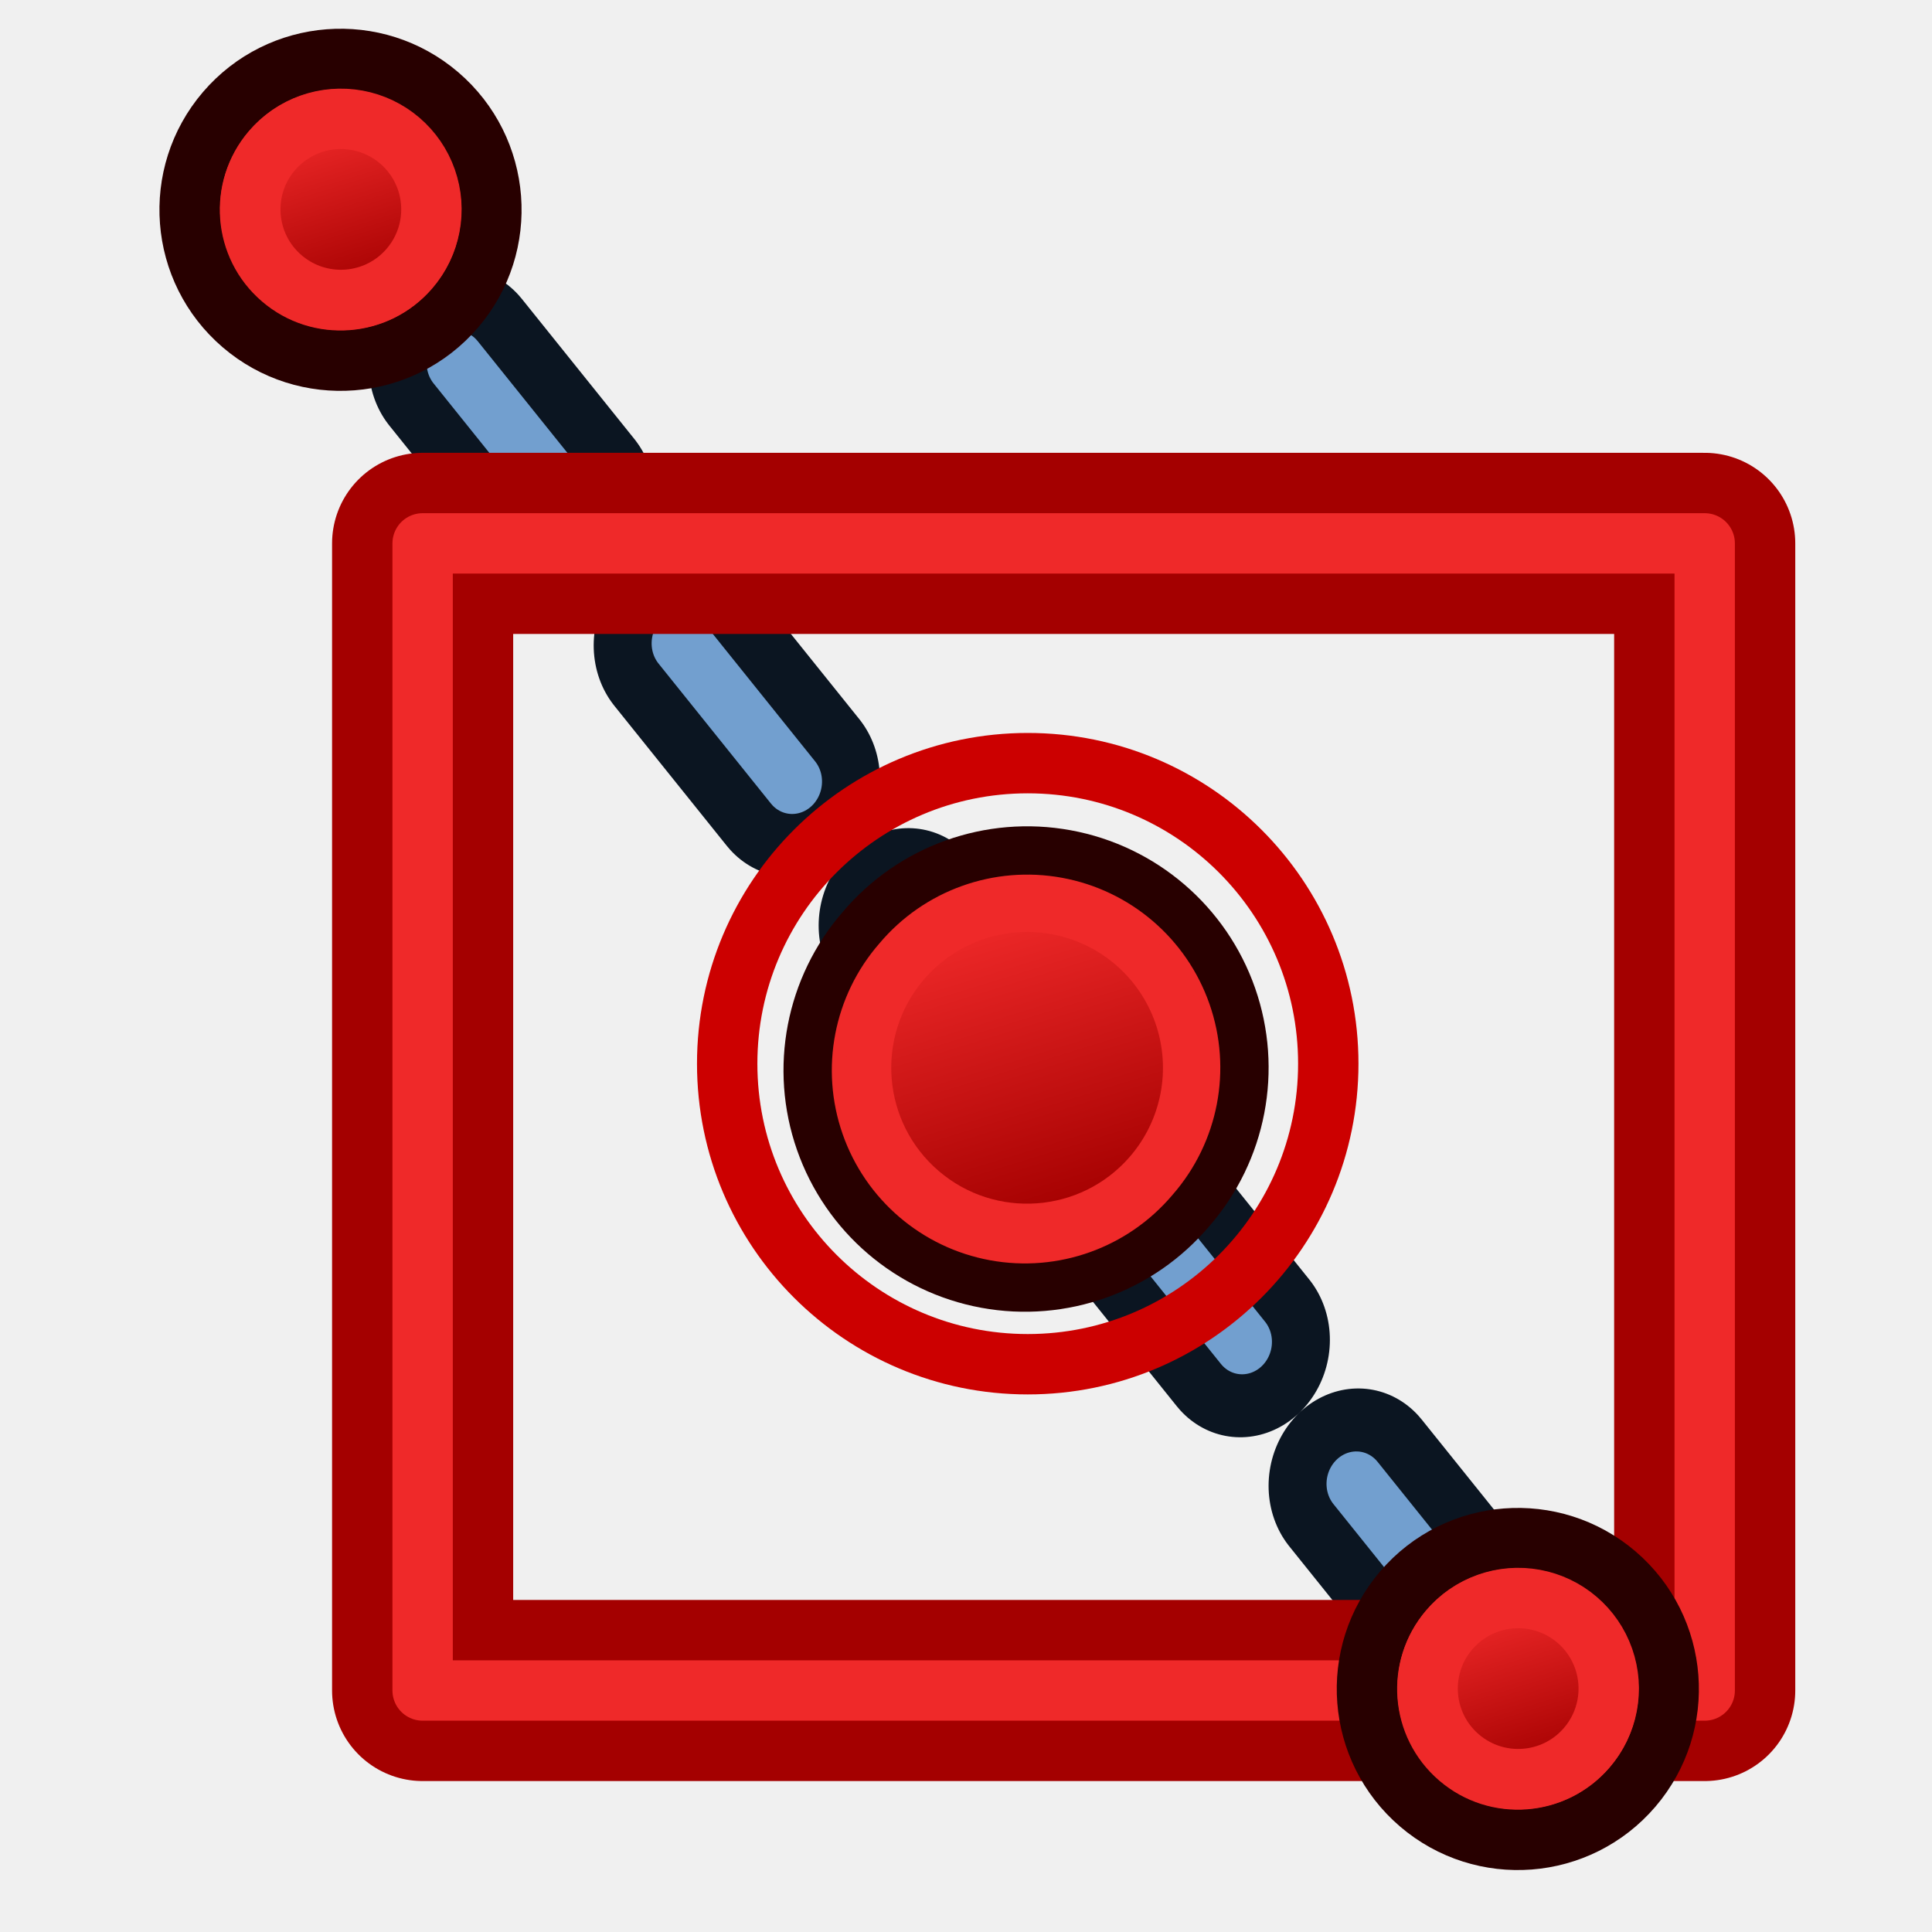
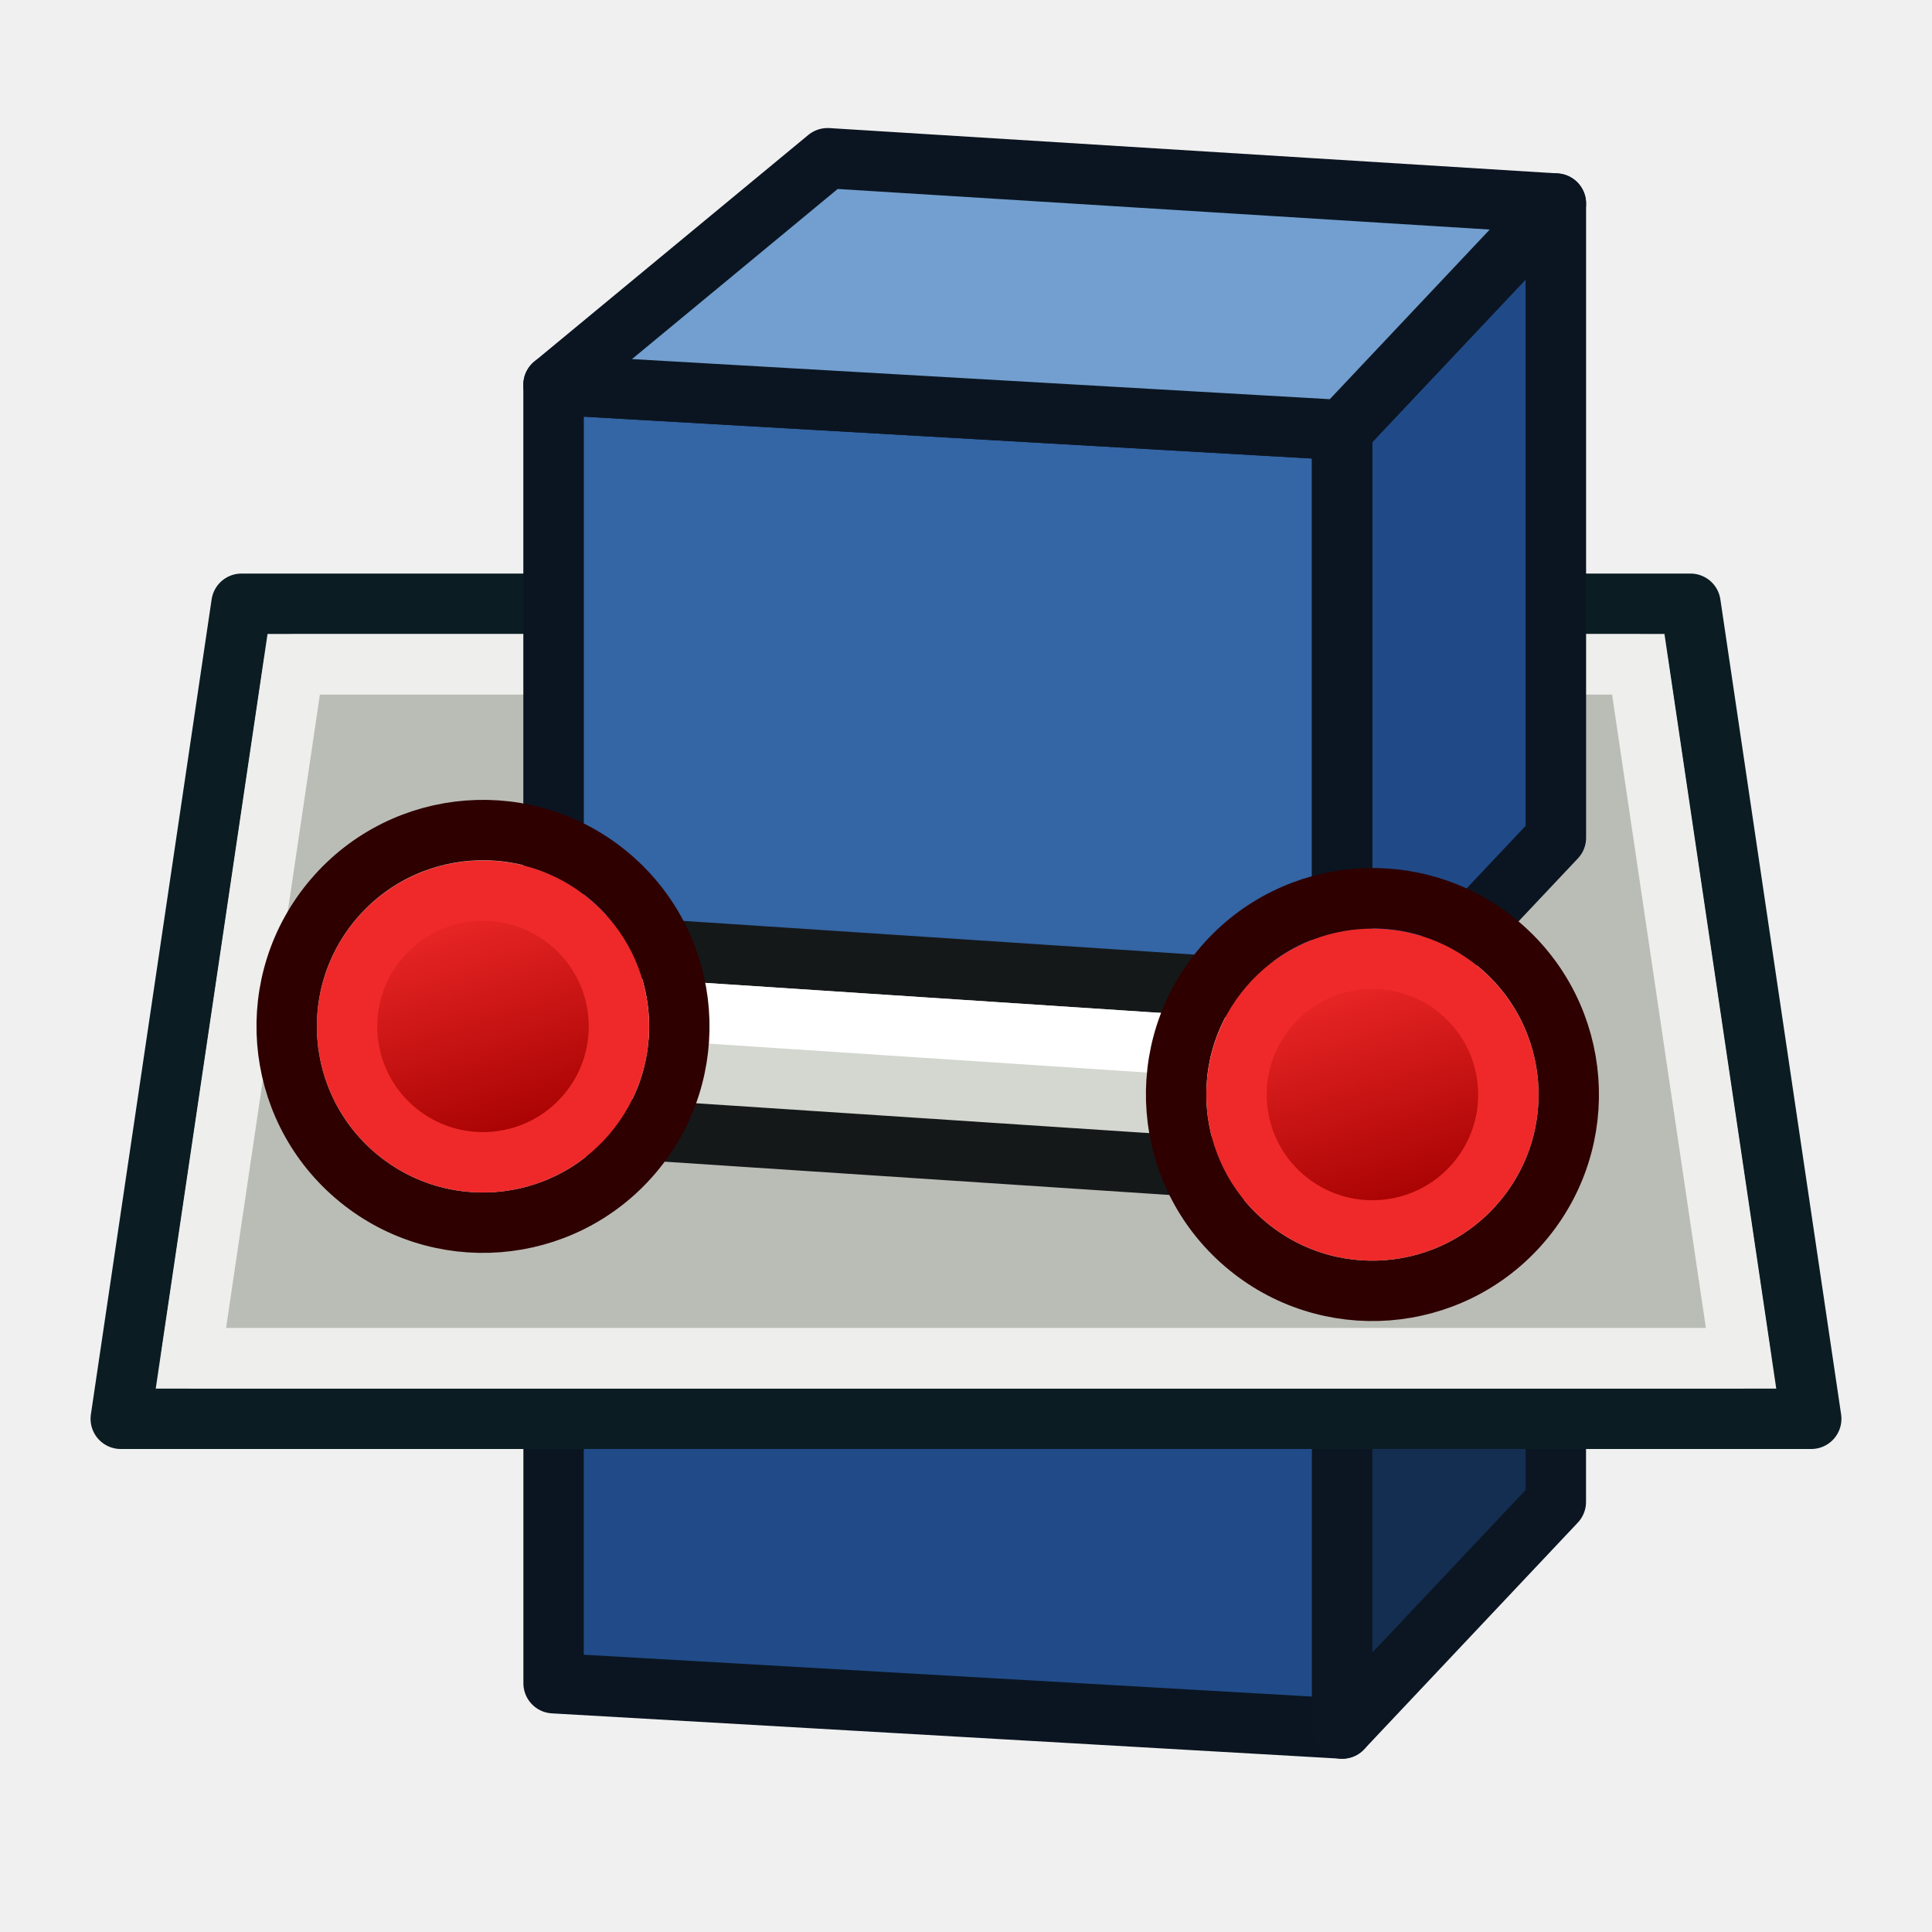
- <svg xmlns="http://www.w3.org/2000/svg" xmlns:xlink="http://www.w3.org/1999/xlink" width="64px" height="64px" id="svg2682" version="1.1">
-   <defs id="defs2684">
-     <linearGradient id="linearGradient3963">
-       <stop style="stop-color:#3465a4;stop-opacity:1;" offset="0" id="stop3965" />
-       <stop style="stop-color:#729fcf;stop-opacity:1" offset="1" id="stop3967" />
+ <svg xmlns="http://www.w3.org/2000/svg" xmlns:xlink="http://www.w3.org/1999/xlink" width="64" height="64" id="svg2869" version="1.1" viewBox="0 0 64 64">
+   <defs id="defs2871">
+     <linearGradient id="linearGradient5">
+       <stop style="stop-color:#ef2929;stop-opacity:1;" offset="0" id="stop19" />
+       <stop style="stop-color:#ef2929;stop-opacity:0;" offset="1" id="stop20" />
    </linearGradient>
+     <linearGradient id="swatch18">
+       <stop style="stop-color:#ef2929;stop-opacity:1;" offset="0" id="stop18" />
+     </linearGradient>
+     <linearGradient id="swatch15">
+       <stop style="stop-color:#3d0000;stop-opacity:1;" offset="0" id="stop15" />
+     </linearGradient>
+     <linearGradient id="linearGradient5-1">
+       <stop style="stop-color:#ef2929;stop-opacity:1;" offset="0" id="stop5" />
+       <stop style="stop-color:#ef2929;stop-opacity:0;" offset="1" id="stop6" />
+     </linearGradient>
+     <linearGradient id="linearGradient3836-9">
+       <stop style="stop-color:#a40000;stop-opacity:1" offset="0" id="stop3838-8" />
+       <stop style="stop-color:#ef2929;stop-opacity:1" offset="1" id="stop3840-1" />
+     </linearGradient>
+     <linearGradient id="linearGradient3836-9-3">
+       <stop style="stop-color:#a40000;stop-opacity:1" offset="0" id="stop3838-8-5" />
+       <stop style="stop-color:#ef2929;stop-opacity:1" offset="1" id="stop3840-1-6" />
+     </linearGradient>
+     <linearGradient id="linearGradient2">
+       <stop style="stop-color:#73d216;stop-opacity:1;" offset="0" id="stop1" />
+       <stop style="stop-color:#8ae234;stop-opacity:1;" offset="1" id="stop2" />
+     </linearGradient>
+     <linearGradient xlink:href="#linearGradient3815" id="linearGradient3856" gradientUnits="userSpaceOnUse" x1="80" y1="58" x2="79" y2="42" gradientTransform="translate(2.571441,-4.982496)" />
+     <linearGradient id="linearGradient3815">
+       <stop style="stop-color:#3465a4;stop-opacity:1" offset="0" id="stop3817" />
+       <stop style="stop-color:#729fcf;stop-opacity:1" offset="1" id="stop3819" />
+     </linearGradient>
+     <linearGradient xlink:href="#linearGradient3841" id="linearGradient3858" gradientUnits="userSpaceOnUse" x1="109" y1="51" x2="105" y2="38" gradientTransform="translate(2.571441,-4.982496)" />
    <linearGradient id="linearGradient3841">
      <stop style="stop-color:#204a87;stop-opacity:1" offset="0" id="stop3843" />
      <stop style="stop-color:#3465a4;stop-opacity:1" offset="1" id="stop3845" />
    </linearGradient>
-     <linearGradient id="linearGradient3815">
-       <stop style="stop-color:#3465a4;stop-opacity:1" offset="0" id="stop3817" />
-       <stop style="stop-color:#729fcf;stop-opacity:1" offset="1" id="stop3819" />
-     </linearGradient>
-     <linearGradient id="linearGradient3593">
-       <stop style="stop-color:#c8e0f9;stop-opacity:1;" offset="0" id="stop3595" />
-       <stop style="stop-color:#637dca;stop-opacity:1;" offset="1" id="stop3597" />
-     </linearGradient>
-     <linearGradient id="linearGradient3864">
-       <stop id="stop3866" offset="0" style="stop-color:#71b2f8;stop-opacity:1;" />
-       <stop id="stop3868" offset="1" style="stop-color:#002795;stop-opacity:1;" />
-     </linearGradient>
-     <radialGradient xlink:href="#linearGradient3864" id="radialGradient3000" gradientUnits="userSpaceOnUse" gradientTransform="matrix(0.1810953,0.09137083,-0.157871,0.3246933,32.46475,9.281191)" cx="51.105" cy="23.807" fx="51.105" fy="23.807" r="19.571" />
-     <radialGradient xlink:href="#linearGradient3593" id="radialGradient3003" gradientUnits="userSpaceOnUse" gradientTransform="matrix(2.371772,-0.01625344,0.00868111,1.016118,-99.60601,-11.43255)" cx="48.288" cy="46.746" fx="48.288" fy="46.746" r="19.571" />
-     <radialGradient xlink:href="#linearGradient3593" id="radialGradient3006" gradientUnits="userSpaceOnUse" gradientTransform="matrix(0.9621382,0,0,0.9621382,-277.8566,12.82226)" cx="317.682" cy="35.227" fx="317.682" fy="35.227" r="19.571" />
-     <radialGradient xlink:href="#linearGradient3593" id="radialGradient3009" gradientUnits="userSpaceOnUse" gradientTransform="matrix(0.9621382,0,0,0.9621382,-309.8258,8.36144)" cx="330.638" cy="39.963" fx="330.638" fy="39.963" r="19.571" />
-     <radialGradient xlink:href="#linearGradient3144" id="radialGradient3016" gradientUnits="userSpaceOnUse" gradientTransform="matrix(1,0,0,0.6985294,0,202.8286)" cx="225.264" cy="672.797" fx="225.264" fy="672.797" r="34.345" />
-     <linearGradient id="linearGradient3144">
-       <stop style="stop-color:#ffffff;stop-opacity:1;" offset="0" id="stop3146" />
-       <stop style="stop-color:#ffffff;stop-opacity:0;" offset="1" id="stop3148" />
-     </linearGradient>
-     <radialGradient xlink:href="#linearGradient3144" id="radialGradient3803" gradientUnits="userSpaceOnUse" gradientTransform="matrix(1,0,0,0.6985294,0,202.8286)" cx="225.264" cy="672.797" fx="225.264" fy="672.797" r="34.345" />
-     <radialGradient xlink:href="#linearGradient3864" id="radialGradient3807" gradientUnits="userSpaceOnUse" gradientTransform="matrix(2.23059,-0.01528594,0.00816436,0.9556325,-83.9813,-71.59855)" cx="48.288" cy="46.746" fx="48.288" fy="46.746" r="19.571" />
-     <radialGradient xlink:href="#linearGradient3144" id="radialGradient3821" gradientUnits="userSpaceOnUse" gradientTransform="matrix(1,0,0,0.6985294,0,202.8286)" cx="225.264" cy="672.797" fx="225.264" fy="672.797" r="34.345" />
-     <radialGradient xlink:href="#linearGradient3144-7" id="radialGradient3821-5" gradientUnits="userSpaceOnUse" gradientTransform="matrix(1,0,0,0.6985294,0,202.8286)" cx="225.264" cy="672.797" fx="225.264" fy="672.797" r="34.345" />
-     <linearGradient id="linearGradient3144-7">
-       <stop style="stop-color:#ffffff;stop-opacity:1;" offset="0" id="stop3146-1" />
-       <stop style="stop-color:#ffffff;stop-opacity:0;" offset="1" id="stop3148-6" />
-     </linearGradient>
-     <radialGradient xlink:href="#linearGradient3144-7" id="radialGradient3803-9" gradientUnits="userSpaceOnUse" gradientTransform="matrix(1,0,0,0.6985294,0,202.8286)" cx="225.264" cy="672.797" fx="225.264" fy="672.797" r="34.345" />
-     <linearGradient xlink:href="#linearGradient3815" id="linearGradient3821" x1="80" y1="58" x2="79" y2="42" gradientUnits="userSpaceOnUse" />
-     <linearGradient xlink:href="#linearGradient3841" id="linearGradient3847" x1="109" y1="51" x2="105" y2="38" gradientUnits="userSpaceOnUse" />
-     <linearGradient y2="5" x2="-22" y1="18" x1="-18" gradientUnits="userSpaceOnUse" id="linearGradient3203" xlink:href="#linearGradient3836-9-3-7-2-7" />
-     <linearGradient id="linearGradient3836-9-3-7-2-7">
-       <stop style="stop-color:#a40000;stop-opacity:1" offset="0" id="stop3838-8-5-4-4-6" />
-       <stop style="stop-color:#ef2929;stop-opacity:1" offset="1" id="stop3840-1-6-0-5-1" />
-     </linearGradient>
-     <linearGradient y2="5" x2="-22" y1="18" x1="-18" gradientUnits="userSpaceOnUse" id="linearGradient3070" xlink:href="#linearGradient3836-9-3-7-2-7" gradientTransform="matrix(0.7711485,0,0,0.7711394,-4.409097,2.585905)" />
-     <linearGradient y2="5" x2="-22" y1="18" x1="-18" gradientUnits="userSpaceOnUse" id="linearGradient3070-4" xlink:href="#linearGradient3836-9-3-7-2-7-0" gradientTransform="matrix(0.7711485,0,0,0.7711394,-4.409097,2.585905)" />
-     <linearGradient id="linearGradient3836-9-3-7-2-7-0">
-       <stop style="stop-color:#a40000;stop-opacity:1" offset="0" id="stop3838-8-5-4-4-6-9" />
-       <stop style="stop-color:#ef2929;stop-opacity:1" offset="1" id="stop3840-1-6-0-5-1-4" />
-     </linearGradient>
-     <linearGradient y2="5" x2="-22" y1="18" x1="-18" gradientTransform="matrix(0.7711485,0,0,0.7711394,-4.409097,2.585905)" gradientUnits="userSpaceOnUse" id="linearGradient3898" xlink:href="#linearGradient3836-9-3-7-2-7-0" />
-     <linearGradient xlink:href="#linearGradient3963" id="linearGradient3969" x1="-13" y1="35" x2="-20" y2="38" gradientUnits="userSpaceOnUse" />
+     <linearGradient xlink:href="#linearGradient3836-9-3" id="linearGradient1" gradientUnits="userSpaceOnUse" gradientTransform="matrix(0.8260704,0,0,0.8253345,-4.009808,1.346708)" x1="-18" y1="18" x2="-22" y2="5" />
+     <linearGradient xlink:href="#linearGradient3836-9-3" id="linearGradient4" gradientUnits="userSpaceOnUse" gradientTransform="matrix(0.8260704,0,0,0.8253345,-4.009808,1.346708)" x1="-18" y1="18" x2="-22" y2="5" />
+     <linearGradient xlink:href="#linearGradient3815" id="linearGradient3978" gradientUnits="userSpaceOnUse" x1="-15" y1="37" x2="-19" y2="37" gradientTransform="rotate(15,69.46815,244.3832)" />
+     <linearGradient y2="34.72" x2="54.103" y1="29.28" x1="23.759" gradientTransform="matrix(0,0.2930368,0.2620307,0,23.61502,21.74555)" gradientUnits="userSpaceOnUse" id="linearGradient3012" xlink:href="#linearGradient3895" />
    <linearGradient id="linearGradient3895">
      <stop style="stop-color:#729fcf;stop-opacity:1;" offset="0" id="stop3897" />
      <stop style="stop-color:#204a87;stop-opacity:1;" offset="1" id="stop3899" />
    </linearGradient>
-     <linearGradient y2="5" x2="-22" y1="18" x1="-18" gradientTransform="matrix(0.9372418,0,0,0.9372569,-1.222767,0.7065001)" gradientUnits="userSpaceOnUse" id="linearGradient3148-2" xlink:href="#linearGradient3836-9-3-7-2-7" />
  </defs>
-   <g id="layer1">
-     <g id="g886" transform="matrix(1.056982,1.16553,-1.106138,1.185988,0.6882649,-23.12957)" style="stroke-width:0.627">
-       <path id="path3921" d="m 22,8 34,2" style="fill:none;stroke:#0b1521;stroke-width:3.763;stroke-linecap:round;stroke-linejoin:miter;stroke-miterlimit:4;stroke-dasharray:3.763, 3.763;stroke-dashoffset:0;stroke-opacity:1" />
-       <path id="path3921-4" d="m 22,8 34,2" style="fill:none;stroke:#729fcf;stroke-width:1.254;stroke-linecap:round;stroke-linejoin:miter;stroke-miterlimit:4;stroke-dasharray:3.763, 3.763;stroke-dashoffset:0;stroke-opacity:1" />
+   <g id="layer3" style="display:inline">
+     <path id="path23" d="M 18.338,34.745 V 55.759 L 44.462,57.26 V 36.247 Z" style="display:inline;fill:#204b88;fill-opacity:1;stroke:#0b1521;stroke-width:2;stroke-linecap:butt;stroke-linejoin:round;stroke-opacity:1" />
+     <path id="path24" d="m 44.462,57.26 7.077,-7.507 V 28.74 L 44.462,36.247 Z" style="display:inline;fill:#142e52;fill-opacity:1;stroke:#0b1622;stroke-width:2;stroke-linecap:butt;stroke-linejoin:round;stroke-opacity:1" />
+     <path style="fill:#eeeeec;stroke:#0b1d23;stroke-width:2;stroke-linecap:round;stroke-linejoin:round;fill-opacity:1;stroke-opacity:1" d="M 4,47 H 60 L 56,20 H 8 Z" id="path2" />
+     <path style="fill:#babdb6;stroke:#eeeeec;stroke-width:2;stroke-linecap:round;stroke-linejoin:round;stroke-opacity:1;fill-opacity:1" d="m 9.734,34.01 h 44.531 l 3.404,22.98 H 6.33 Z" id="path22" transform="translate(0,-12)" />
+     <g id="g3849" transform="matrix(0.7538456,0,0,0.7506574,-31.09226,-12.79009)" style="display:inline;stroke-width:1.329">
+       <path id="path3023" d="m 65.571,34.018 v 27.993 l 34.653,2 V 36.018 Z" style="fill:#3465a4;fill-opacity:1;stroke:#0b1521;stroke-width:2.659;stroke-linecap:butt;stroke-linejoin:round;stroke-opacity:1" />
+       <path id="path3025" d="m 100.225,64.01 9.388,-10 V 26.018 l -9.388,10 z" style="fill:#204a87;fill-opacity:1;stroke:#0b1521;stroke-width:2.659;stroke-linecap:butt;stroke-linejoin:round;stroke-opacity:1" />
+       <path id="path3027" d="m 65.571,34.018 12.041,-10 32,2 -9.388,10 z" style="fill:#729fcf;stroke:#0b1521;stroke-width:2.659;stroke-linecap:butt;stroke-linejoin:round;stroke-opacity:1" />
    </g>
-     <g transform="matrix(0.5557578,0,0,0.5557489,22.00765,0.608571)" id="g3797-7-2-9-5-4-8">
-       <path style="fill:#ef2929;stroke:#280000;stroke-width:3.599;stroke-miterlimit:4;stroke-dasharray:none;stroke-opacity:1" id="path4250-6-9-4-1-2-8" d="M -26.134,5.561 A 8.993,8.993 0.02 1 1 -12.472,17.26 8.993,8.993 0.02 1 1 -26.134,5.561 Z" />
-       <path style="fill:url(#linearGradient3898);fill-opacity:1;stroke:#ef2929;stroke-width:3.599;stroke-miterlimit:4;stroke-dasharray:none;stroke-opacity:1" id="path4250-7-0-1-8-7-3-2" d="m -23.405,7.902 a 5.398,5.398 0 1 1 8.2,7.022 5.398,5.398 0 0 1 -8.2,-7.022 z" />
+     <g id="g2" style="display:inline" transform="translate(10.75,9.499977)">
+       <path style="fill:none;stroke:#151819;stroke-width:8;stroke-linecap:round;stroke-linejoin:round;stroke-dasharray:none;stroke-opacity:1;paint-order:markers fill stroke" d="M 7.875,24.75 30.625,26.25" id="path1-4" />
+       <path style="display:inline;fill:none;stroke:#d3d7cf;stroke-width:4;stroke-linecap:round;stroke-linejoin:round;stroke-dasharray:none;paint-order:markers fill stroke" d="M 7.875,24.75 30.625,26.25" id="path1-7-5" />
+       <path style="display:inline;fill:none;stroke:#ffffff;stroke-width:2;stroke-linecap:round;stroke-linejoin:round;stroke-dasharray:none;stroke-opacity:1;paint-order:markers fill stroke" d="M 7.875,23.75 30.625,25.25" id="path1-7-0-5" />
    </g>
-     <g id="g3971" />
-     <g id="g912" transform="matrix(1.117647,0,0,1.117647,24.05883,-7.705885)" style="stroke-width:0.895">
-       <rect transform="scale(-1,1)" y="23" x="-29" height="34" width="38" id="rect3860-36" style="color:#000000;display:inline;overflow:visible;visibility:visible;fill:none;stroke:#a40000;stroke-width:5.368;stroke-linecap:round;stroke-linejoin:round;stroke-miterlimit:4;stroke-dasharray:none;stroke-dashoffset:0;stroke-opacity:1;marker:none;enable-background:accumulate" />
-       <rect transform="scale(-1,1)" y="23" x="-29" height="34" width="38" id="rect3860-3" style="color:#000000;display:inline;overflow:visible;visibility:visible;fill:none;stroke:#ef2929;stroke-width:1.789;stroke-linecap:round;stroke-linejoin:round;stroke-miterlimit:4;stroke-dasharray:none;stroke-dashoffset:0;stroke-opacity:1;marker:none;enable-background:accumulate" />
+     <g transform="matrix(0.7786946,0,0,0.7786945,61.01193,27.8555)" id="g3797-9-5-5-1" style="stroke-width:1.284">
+       <path style="fill:none;stroke:#2e0000;stroke-width:2.568;stroke-miterlimit:4;stroke-dasharray:none;stroke-opacity:1" id="path4250-71-6-6-7" d="M -26.311,5.358 A 8.352,8.352 0.02 1 1 -13.623,16.223 8.352,8.352 0.02 1 1 -26.311,5.358 Z" />
+       <path style="fill:url(#linearGradient1);fill-opacity:1;stroke:#ef2929;stroke-width:2.568;stroke-miterlimit:4;stroke-dasharray:none;stroke-opacity:1" id="path4250-7-3-2-2-1" d="m -24.359,7.036 a 5.782,5.777 0 1 1 8.784,7.516 5.782,5.777 0 0 1 -8.784,-7.516 z" />
    </g>
-     <g transform="matrix(0.5557578,0,0,0.5557489,61.00765,49.60857)" id="g3797-7-2-9-5-4">
-       <path style="fill:#ef2929;stroke:#280000;stroke-width:3.599;stroke-miterlimit:4;stroke-dasharray:none;stroke-opacity:1" id="path4250-6-9-4-1-2" d="M -26.134,5.561 A 8.993,8.993 0.02 1 1 -12.472,17.26 8.993,8.993 0.02 1 1 -26.134,5.561 Z" />
-       <path style="fill:url(#linearGradient3070);fill-opacity:1;stroke:#ef2929;stroke-width:3.599;stroke-miterlimit:4;stroke-dasharray:none;stroke-opacity:1" id="path4250-7-0-1-8-7-3" d="m -23.405,7.902 a 5.398,5.398 0 1 1 8.2,7.022 5.398,5.398 0 0 1 -8.2,-7.022 z" />
-     </g>
-     <g id="g945" transform="translate(-4,2)">
-       <circle cx="38.045" cy="33.236" r="9.956" id="circle4" style="fill:none;stroke:#cc0000;stroke-width:2" />
-       <g id="g3797-7-2-3-4" transform="matrix(0.8002292,0,0,0.8002178,53.45389,24.26439)">
-         <path d="M -26.156,5.583 A 8.994,8.993 0.02 1 1 -12.494,17.282 8.994,8.993 0.02 1 1 -26.156,5.583 Z" id="path4250-6-9-5-5" style="fill:#ef2929;stroke:#280000;stroke-width:2;stroke-miterlimit:4;stroke-dasharray:none;stroke-opacity:1" />
-         <path d="m -24.31,7.168 a 6.561,6.561 0 1 1 9.966,8.535 6.561,6.561 0 0 1 -9.966,-8.535 z" id="path4250-7-0-1-6-5" style="fill:url(#linearGradient3148-2);fill-opacity:1;stroke:#ef2929;stroke-width:1.874;stroke-miterlimit:4;stroke-dasharray:none;stroke-opacity:1" />
-       </g>
+     <g transform="matrix(0.7786946,0,0,0.7786945,31.54827,25.59776)" id="g4" style="stroke-width:1.284">
+       <path style="fill:none;stroke:#2e0000;stroke-width:2.568;stroke-miterlimit:4;stroke-dasharray:none;stroke-opacity:1" id="path3" d="M -26.311,5.358 A 8.352,8.352 0.02 1 1 -13.623,16.223 8.352,8.352 0.02 1 1 -26.311,5.358 Z" />
+       <path style="fill:url(#linearGradient4);fill-opacity:1;stroke:#ef2929;stroke-width:2.568;stroke-miterlimit:4;stroke-dasharray:none;stroke-opacity:1" id="path4" d="m -24.359,7.036 a 5.782,5.777 0 1 1 8.784,7.516 5.782,5.777 0 0 1 -8.784,-7.516 z" />
    </g>
  </g>
</svg>
